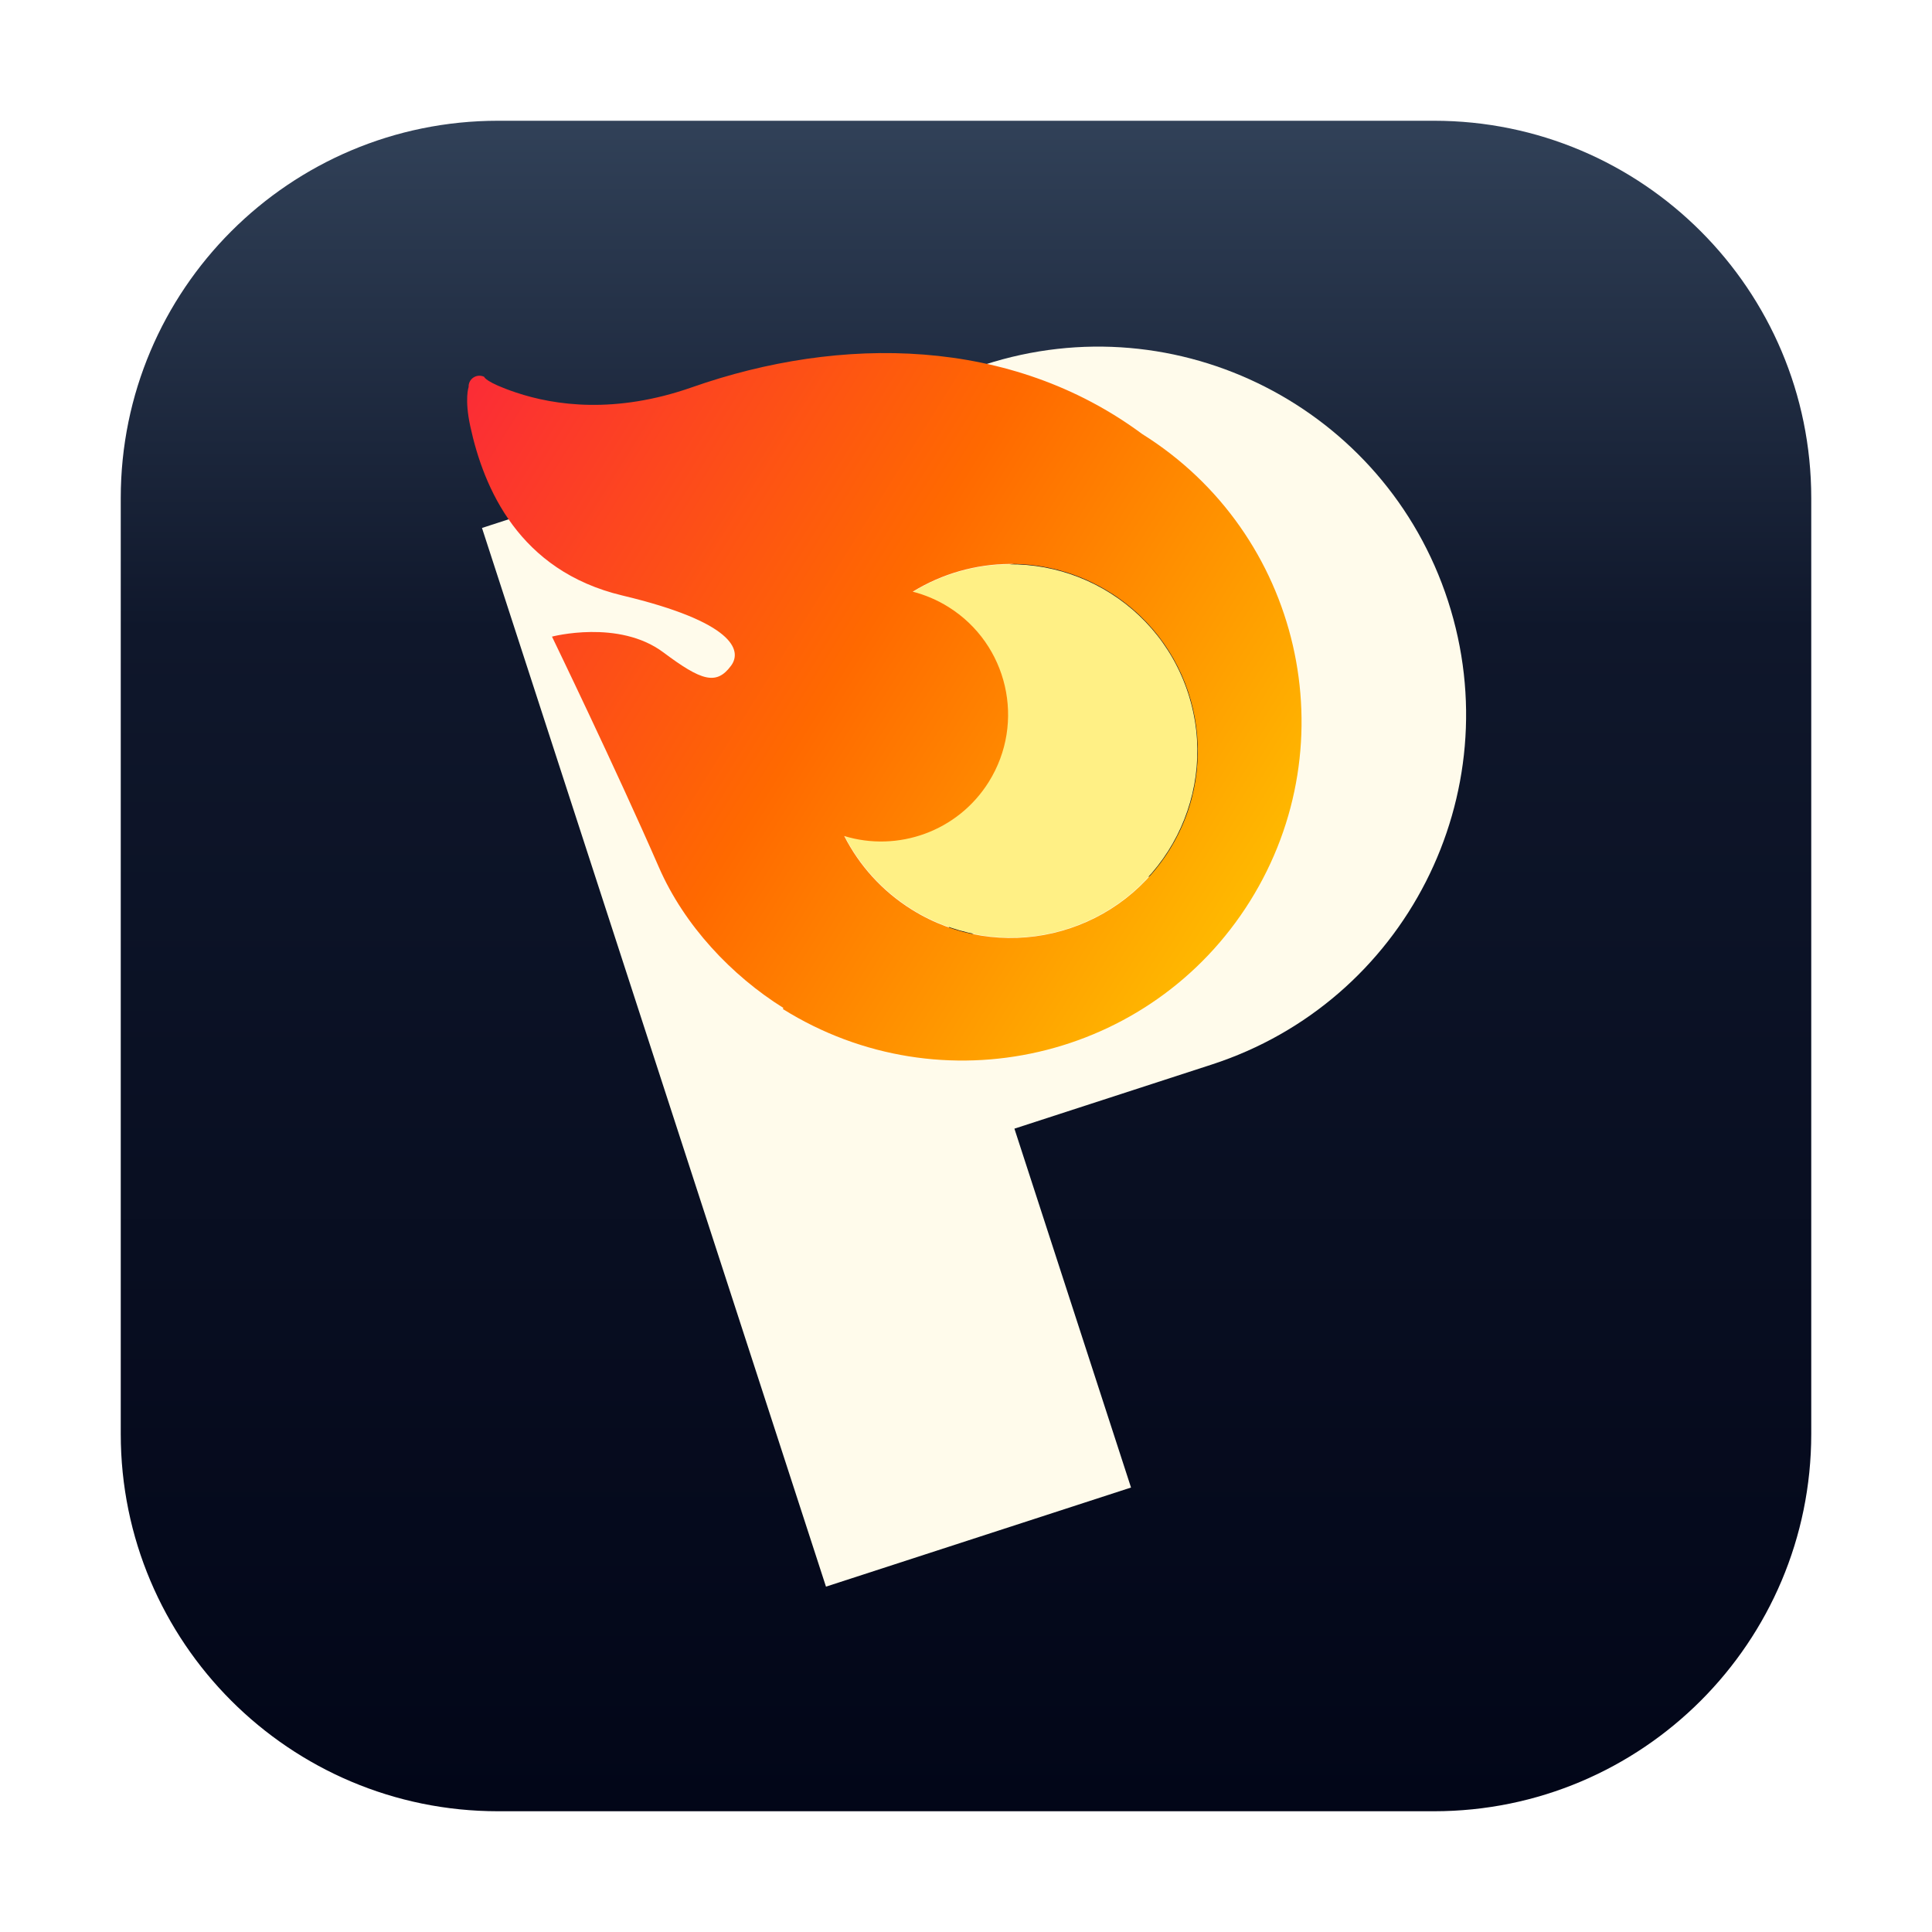
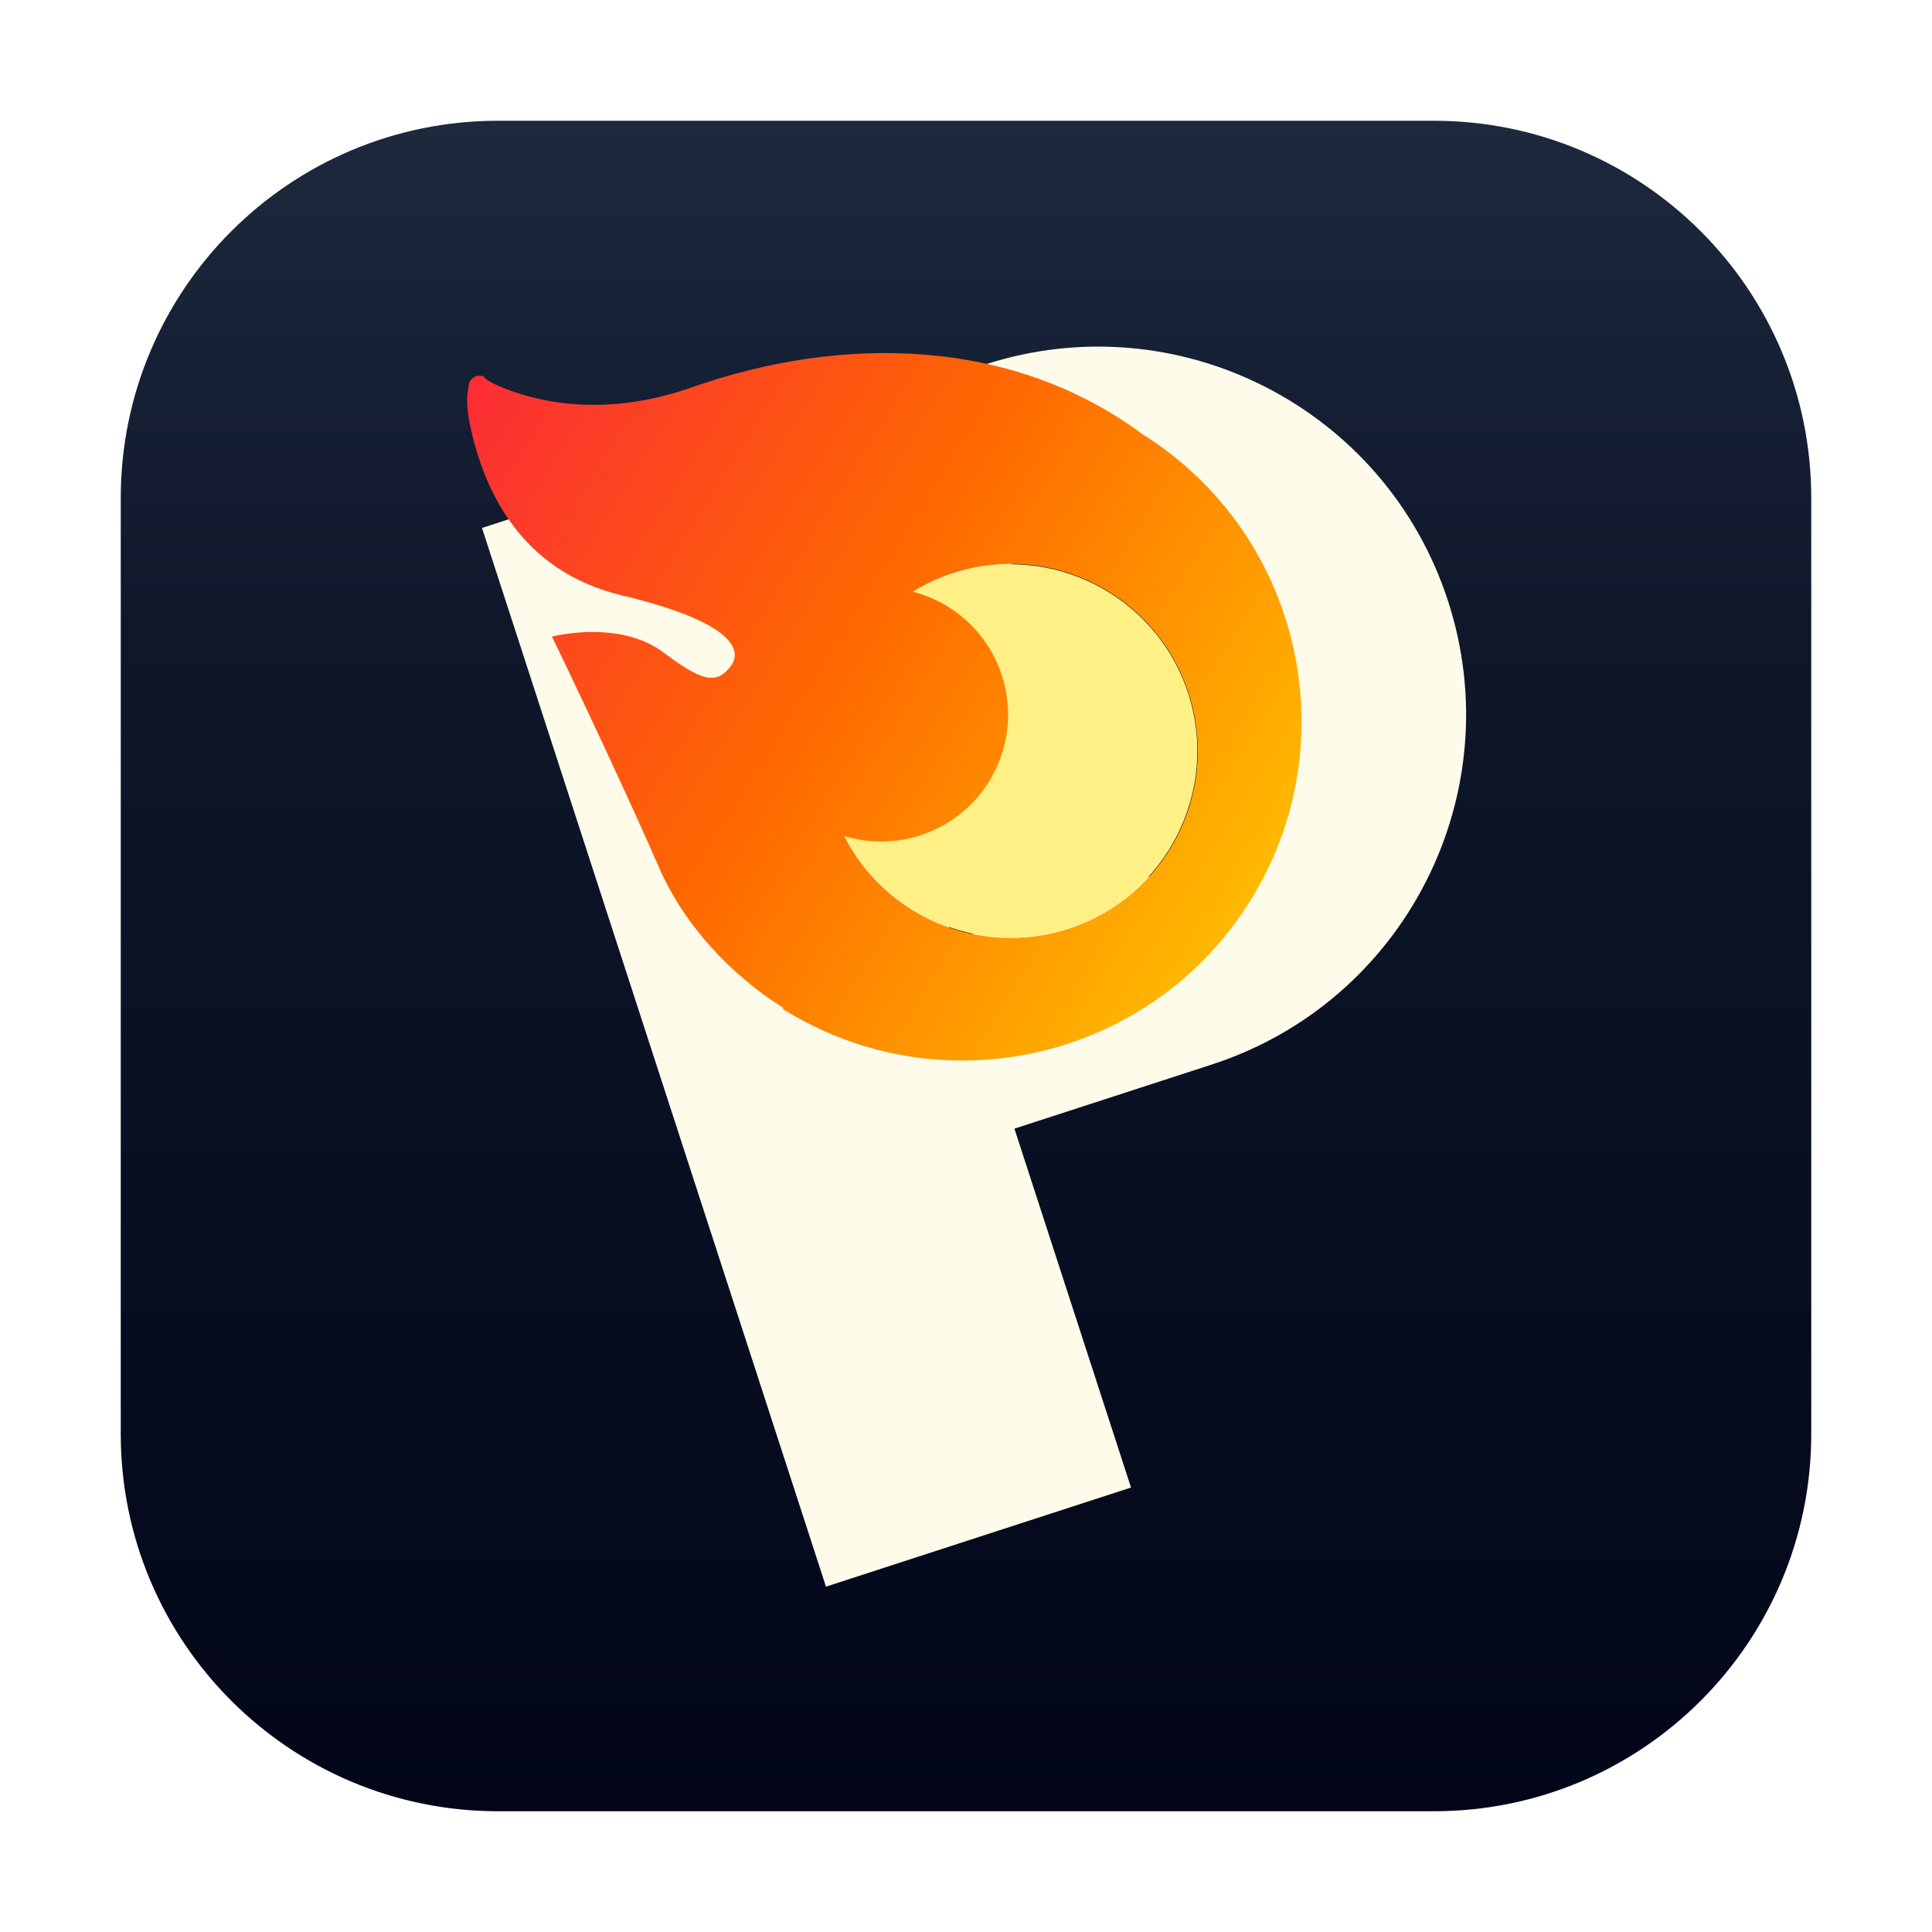
<svg xmlns="http://www.w3.org/2000/svg" width="1024" height="1024" viewBox="0 0 1024 1024">
  <defs>
    <linearGradient id="bg" x1="0" y1="0" x2="0" y2="1">
-       <stop offset="0" stop-color="#314158" />
+       <stop offset="0" stop-color="#1d293d" />
      <stop offset="0.3" stop-color="#0f172b" />
      <stop offset="1" stop-color="#020618" />
    </linearGradient>
    <linearGradient id="fire" gradientUnits="userSpaceOnUse" x1="0" y1="0" x2="0" y2="512">
      <stop offset="0" stop-color="#fb2c36" />
      <stop offset="0.5" stop-color="#ff6900" />
      <stop offset="1" stop-color="#ffb900" />
    </linearGradient>
  </defs>
  <rect x="64" y="64" width="896" height="896" rx="200" fill="url(#bg)" />
  <g transform="translate(572.5 487.0) scale(1.0) rotate(-18) translate(-537.5 -525.0)">
    <path d="M300 230 H580 A195 195 0 0 1 580 620 H470 V820 H300 Z M470 335 H580 A90 90 0 0 1 580 515 H470 Z" fill="#fffbeb" fill-rule="evenodd" />
    <circle cx="530" cy="429" r="98.9" fill="#fff085" />
    <g transform="rotate(50 530 429) translate(183.1 677.3) scale(0.97) rotate(-90)">
      <path fill="url(#fire)" d="M332.16,104.596c-34.594-27.688-48.125-58.25-53.328-79.969c-4.172-17.453-1.953-19.328-1.953-19.328c-0.219-2.078-1.5-3.875-3.406-4.75c-1.875-0.875-4.094-0.703-5.797,0.484c0,0-6.703,1.453-17.641,12.063c-24.875,24.156-53.031,64.469-34.469,119.578c19.891,59.125,9.375,71.5-1.047,70.688c-13.516-1.031-15.609-9.359-13.438-35.266c2.516-30.281-24.953-56.141-24.953-56.141s-42.672,67.844-75.953,116.375c-19.672,28.688-29.109,65.141-29.109,98.406H70.41c0,102.313,82.938,185.266,185.25,185.266s185.25-82.953,185.25-185.266C447.941,237.893,399.691,158.611,332.16,104.596z M255.988,459.83c-56.422,0-102.188-45.75-102.188-102.188c0-19.219,5.328-37.188,14.547-52.547c7.938,29.563,34.906,51.328,66.969,51.328c38.281,0,69.344-31.047,69.344-69.344c0-7.297-1.156-14.359-3.25-20.969c33.656,16.719,56.766,51.422,56.766,91.531C358.175,414.08,312.425,459.83,255.988,459.83z" />
    </g>
  </g>
</svg>
